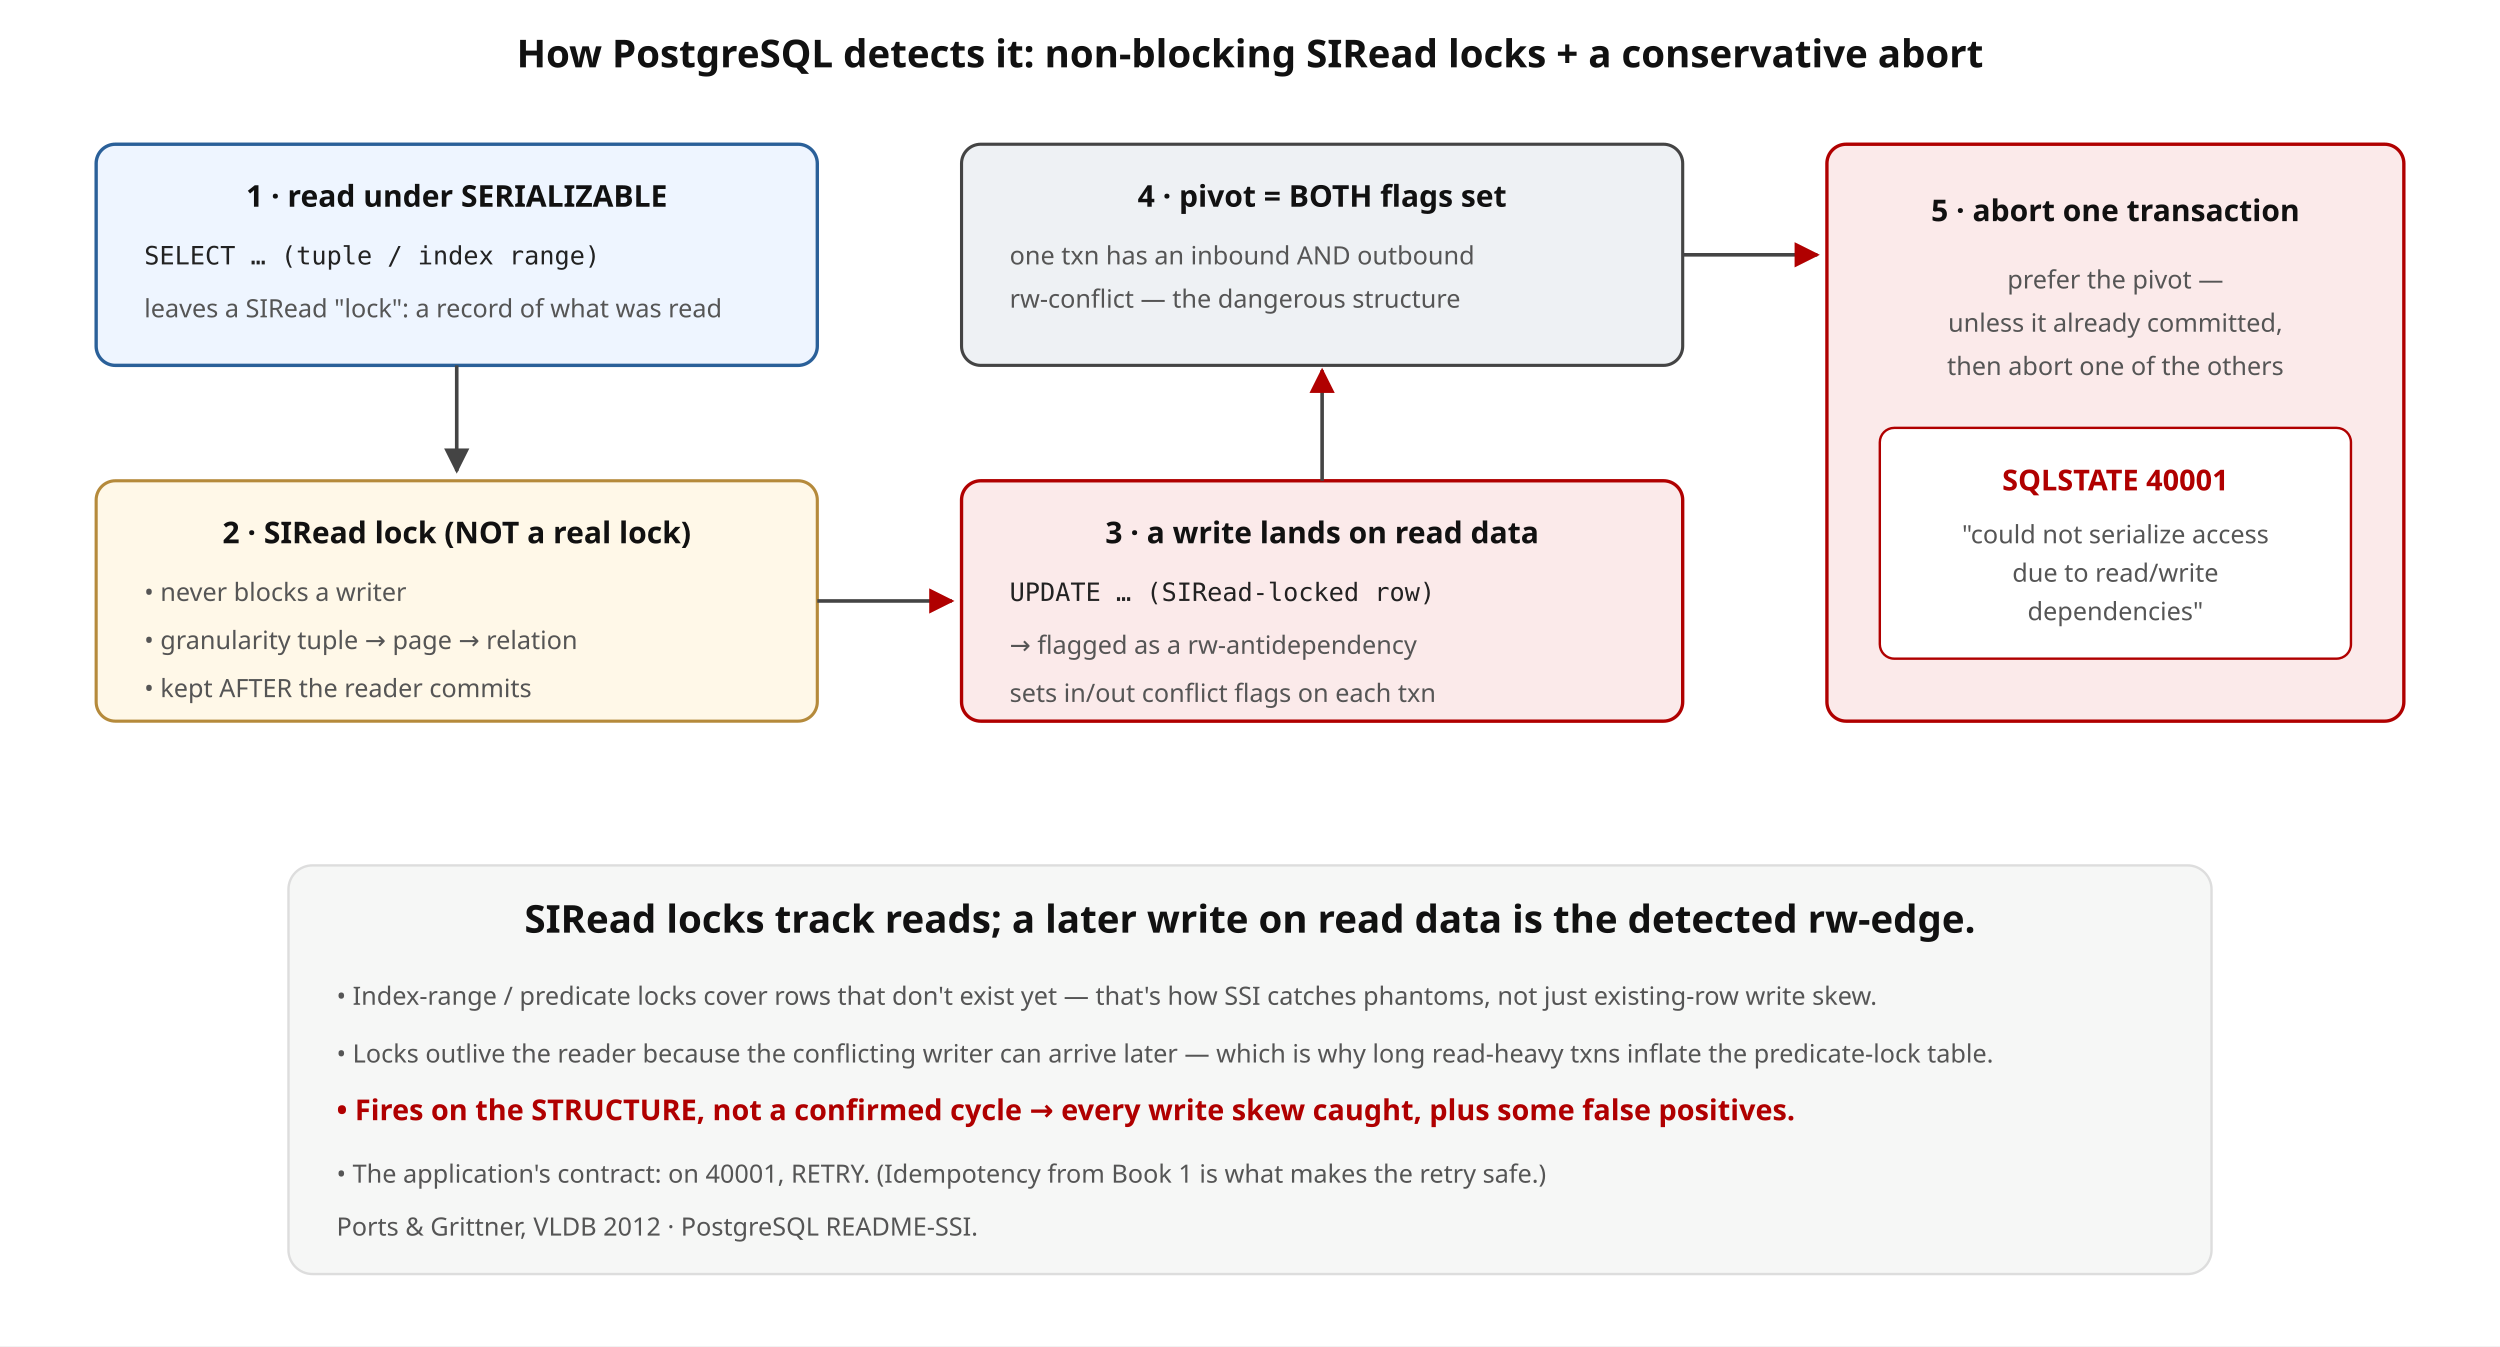
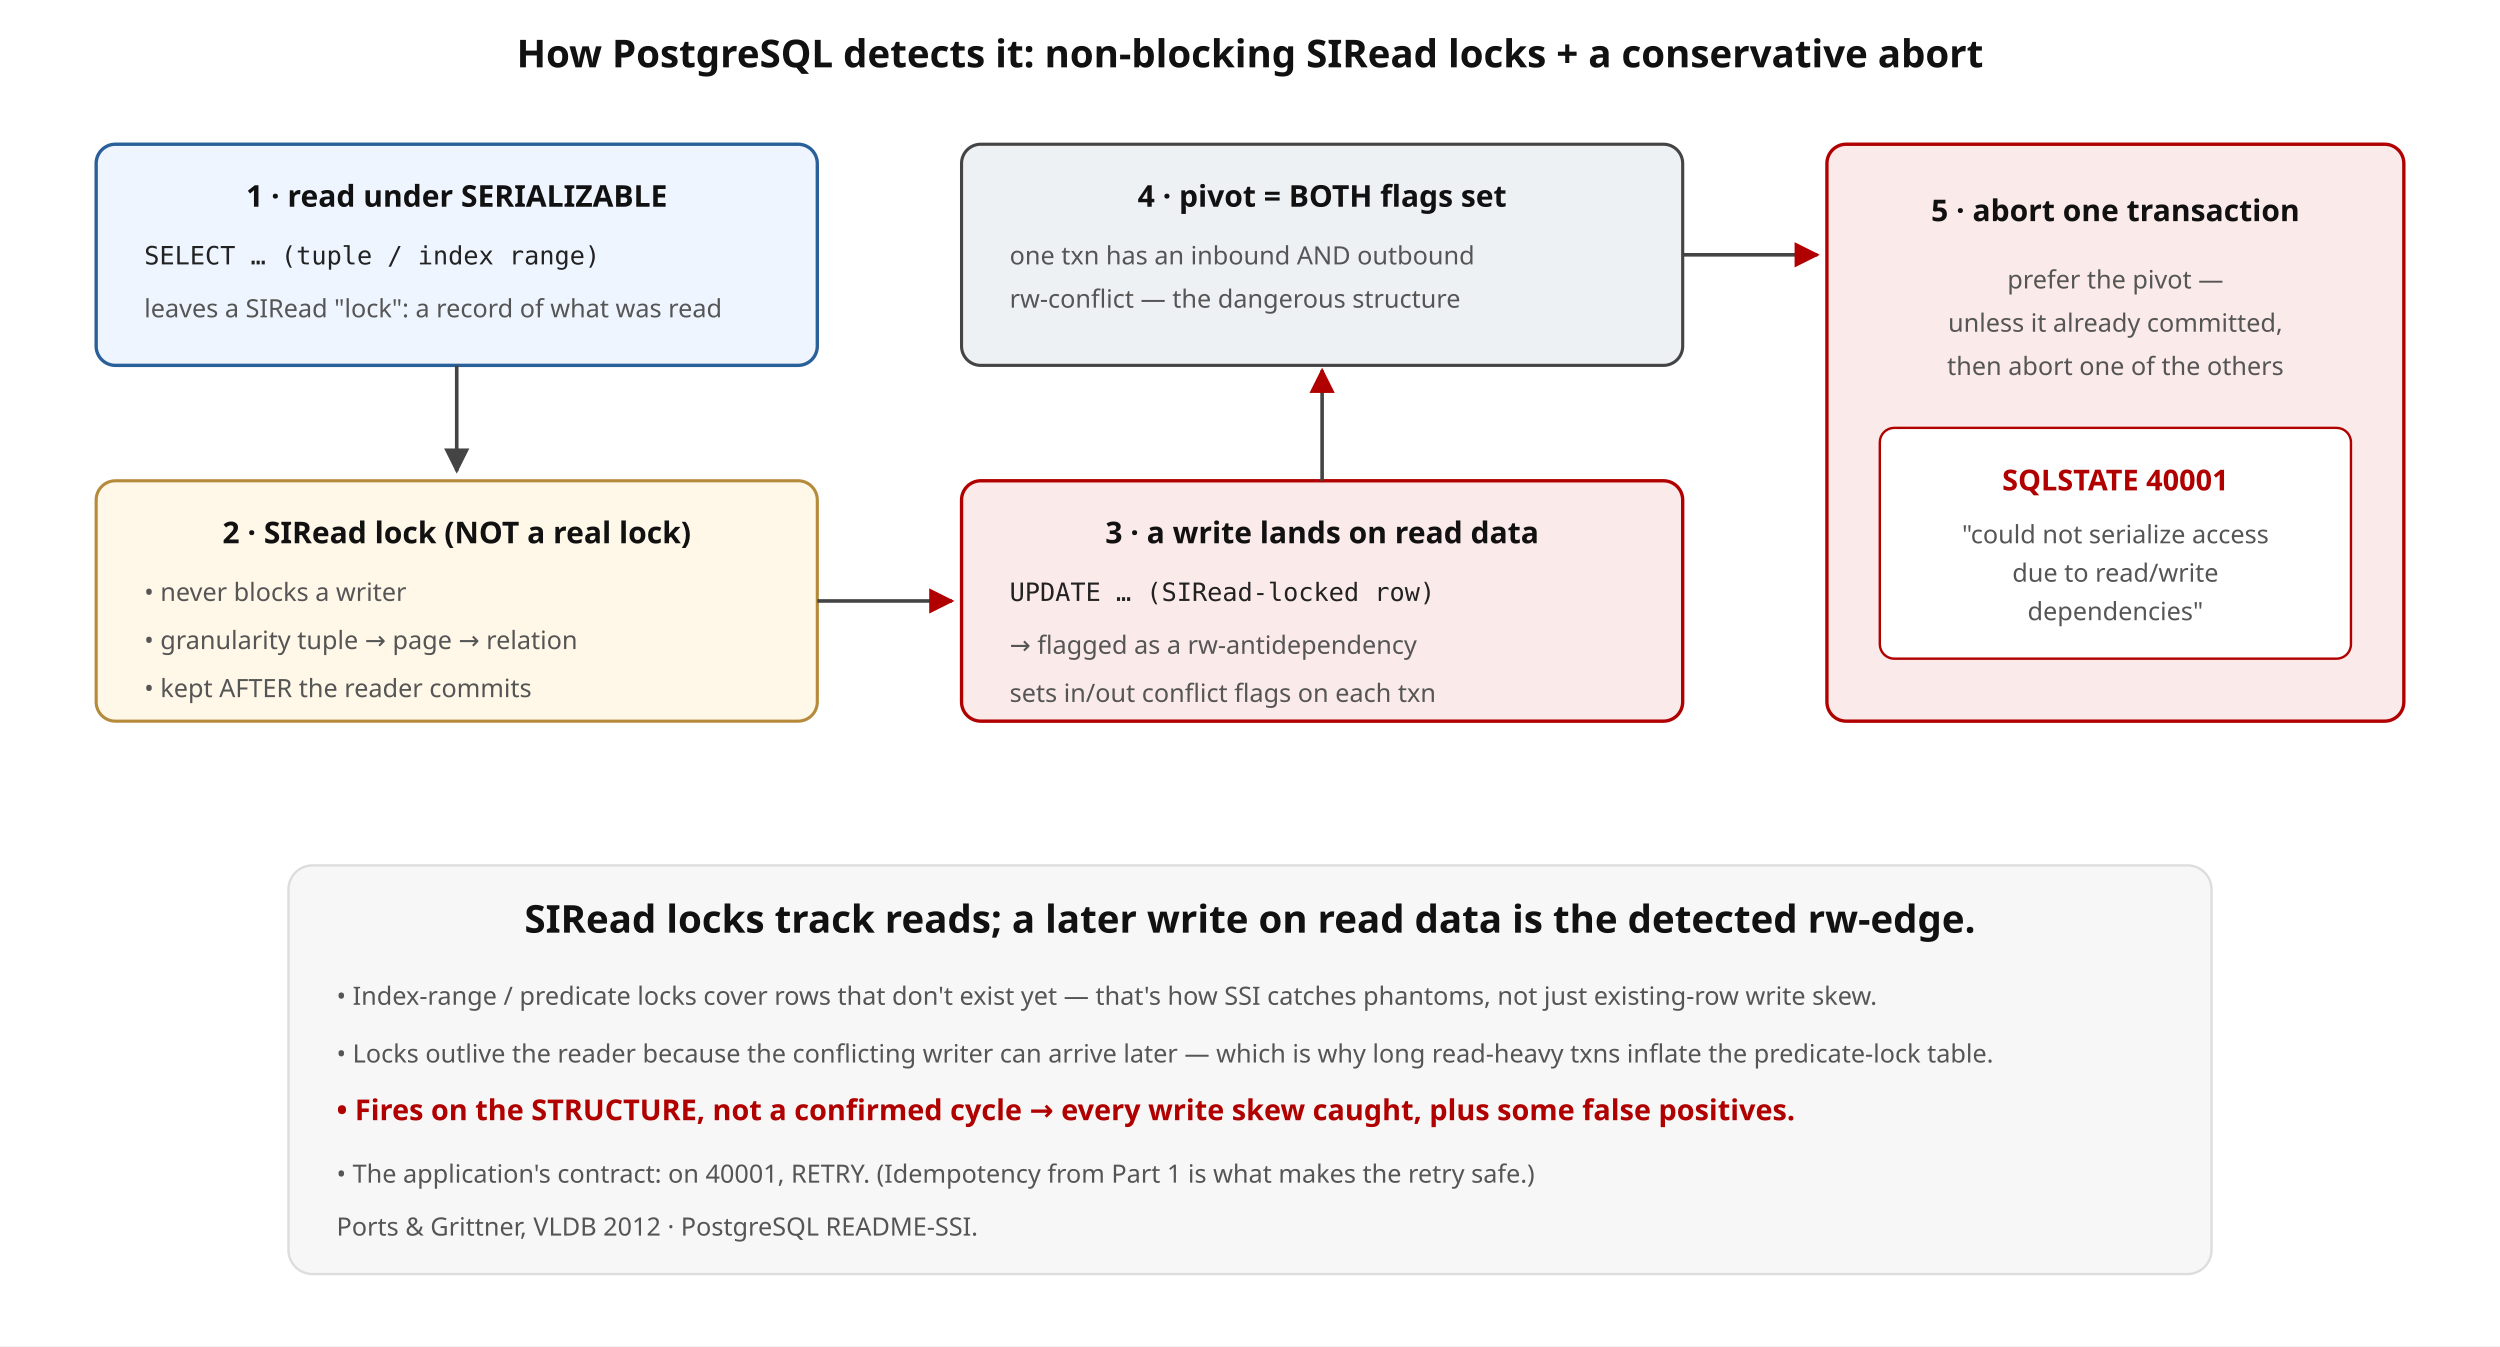
<svg xmlns="http://www.w3.org/2000/svg" viewBox="0 0 1040 560" font-family="sans-serif">
  <defs>
    <marker id="se1" viewBox="0 0 10 10" refX="9" refY="5" markerWidth="7" markerHeight="7" orient="auto-start-reverse">
      <path d="M0,0 L10,5 L0,10 z" fill="#444" />
    </marker>
    <marker id="ser" viewBox="0 0 10 10" refX="9" refY="5" markerWidth="7" markerHeight="7" orient="auto-start-reverse">
      <path d="M0,0 L10,5 L0,10 z" fill="#b00000" />
    </marker>
    <style>
      .title{font-size:16px;font-weight:bold;fill:#111}
      .step{fill:#eef1f4;stroke:#444;stroke-width:1.3}
      .read{fill:#eef5ff;stroke:#2a6099;stroke-width:1.4}
      .lock{fill:#fff8e8;stroke:#b58a3b;stroke-width:1.3}
      .write{fill:#fbeaea;stroke:#b00000;stroke-width:1.4}
      .hd{font-size:12.5px;font-weight:bold;fill:#111}
      .sub{font-size:10.5px;fill:#555}
      .mono{font-size:10.5px;font-family:monospace;fill:#222}
      .bad{font-size:12px;font-weight:bold;fill:#b00000}
      .arr{stroke:#444;stroke-width:1.5;fill:none}
    </style>
  </defs>
  <rect width="1040" height="560" fill="#ffffff" />
  <text x="520" y="28" text-anchor="middle" class="title">How PostgreSQL detects it: non-blocking SIRead locks + a conservative abort</text>
  <rect class="read" x="40" y="60" width="300" height="92" rx="8" />
  <text x="190" y="86" text-anchor="middle" class="hd" fill="#26577e">1 · read under SERIALIZABLE</text>
  <text x="60" y="110" class="mono">SELECT … (tuple / index range)</text>
  <text x="60" y="132" class="sub">leaves a SIRead "lock": a record of what was read</text>
  <line class="arr" x1="190" y1="152" x2="190" y2="196" marker-end="url(#se1)" />
  <rect class="lock" x="40" y="200" width="300" height="100" rx="8" />
  <text x="190" y="226" text-anchor="middle" class="hd" fill="#8a5a00">2 · SIRead lock (NOT a real lock)</text>
  <text x="60" y="250" class="sub">• never blocks a writer</text>
  <text x="60" y="270" class="sub">• granularity tuple → page → relation</text>
  <text x="60" y="290" class="sub">• kept AFTER the reader commits</text>
  <rect class="write" x="400" y="200" width="300" height="100" rx="8" />
  <text x="550" y="226" text-anchor="middle" class="hd" fill="#b00000">3 · a write lands on read data</text>
  <text x="420" y="250" class="mono">UPDATE … (SIRead-locked row)</text>
  <text x="420" y="272" class="sub">→ flagged as a rw-antidependency</text>
  <text x="420" y="292" class="sub">sets in/out conflict flags on each txn</text>
  <line class="arr" x1="340" y1="250" x2="396" y2="250" stroke="#b00000" marker-end="url(#ser)" />
  <rect class="step" x="400" y="60" width="300" height="92" rx="8" fill="#fff3d6" stroke="#b58a3b" />
  <text x="550" y="86" text-anchor="middle" class="hd" fill="#8a5a00">4 · pivot = BOTH flags set</text>
  <text x="420" y="110" class="sub">one txn has an inbound AND outbound</text>
  <text x="420" y="128" class="sub">rw-conflict — the dangerous structure</text>
  <line class="arr" x1="550" y1="200" x2="550" y2="154" stroke="#b00000" marker-end="url(#ser)" />
  <rect class="write" x="760" y="60" width="240" height="240" rx="8" />
  <text x="880" y="92" text-anchor="middle" class="hd" fill="#b00000">5 · abort one transaction</text>
  <text x="880" y="120" text-anchor="middle" class="sub">prefer the pivot —</text>
  <text x="880" y="138" text-anchor="middle" class="sub">unless it already committed,</text>
  <text x="880" y="156" text-anchor="middle" class="sub">then abort one of the others</text>
  <rect x="782" y="178" width="196" height="96" rx="6" fill="#fff" stroke="#b00000" />
  <text x="880" y="204" text-anchor="middle" class="bad">SQLSTATE 40001</text>
  <text x="880" y="226" text-anchor="middle" class="sub">"could not serialize access</text>
  <text x="880" y="242" text-anchor="middle" class="sub">due to read/write</text>
  <text x="880" y="258" text-anchor="middle" class="sub">dependencies"</text>
  <line class="arr" x1="700" y1="106" x2="756" y2="106" stroke="#b00000" marker-end="url(#ser)" />
  <rect x="120" y="360" width="800" height="170" rx="10" fill="#f6f7f6" stroke="#ddd" />
  <text x="520" y="388" text-anchor="middle" class="title" font-size="13">SIRead locks track reads; a later write on read data is the detected rw-edge.</text>
  <text x="140" y="418" class="sub">• Index-range / predicate locks cover rows that don't exist yet — that's how SSI catches phantoms, not just existing-row write skew.</text>
  <text x="140" y="442" class="sub">• Locks outlive the reader because the conflicting writer can arrive later — which is why long read-heavy txns inflate the predicate-lock table.</text>
  <text x="140" y="466" class="bad" font-size="12">• Fires on the STRUCTURE, not a confirmed cycle → every write skew caught, plus some false positives.</text>
-   <text x="140" y="492" class="sub">• The application's contract: on 40001, RETRY. (Idempotency from Book 1 is what makes the retry safe.)</text>
+   <text x="140" y="492" class="sub">• The application's contract: on 40001, RETRY. (Idempotency from Part 1 is what makes the retry safe.)</text>
  <text x="140" y="514" class="sub">Ports &amp; Grittner, VLDB 2012 · PostgreSQL README-SSI.</text>
</svg>
